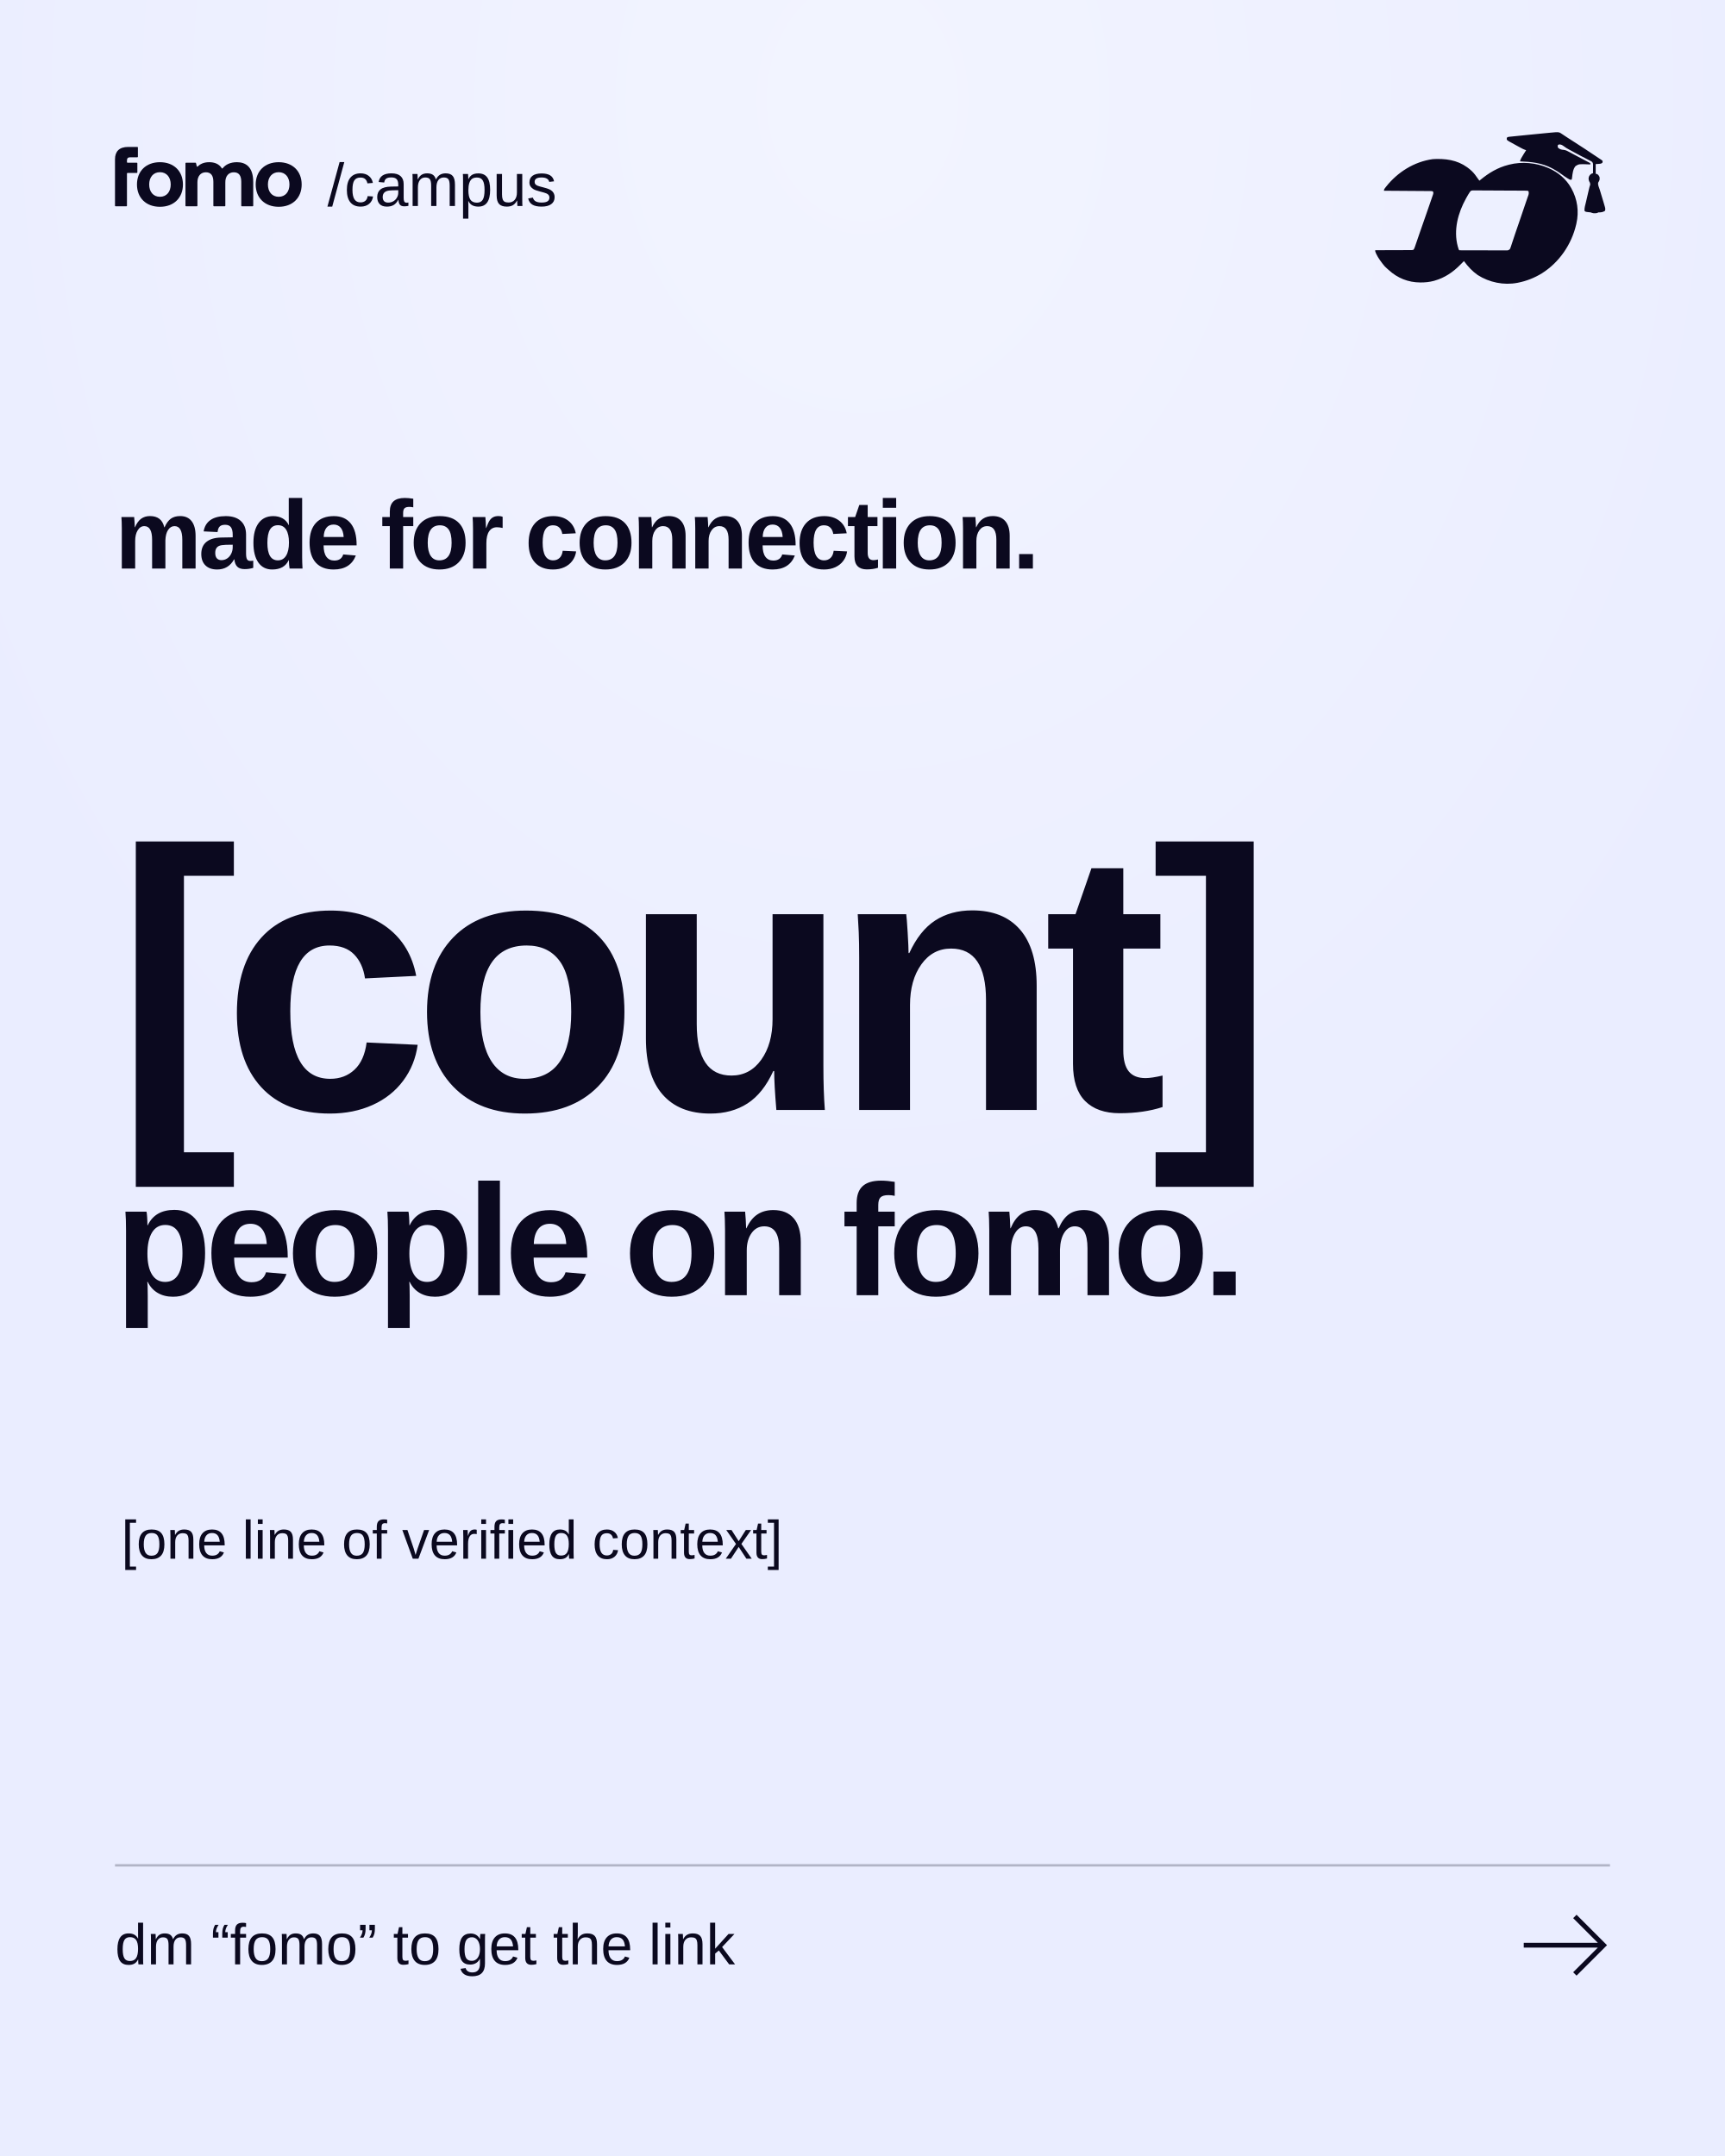
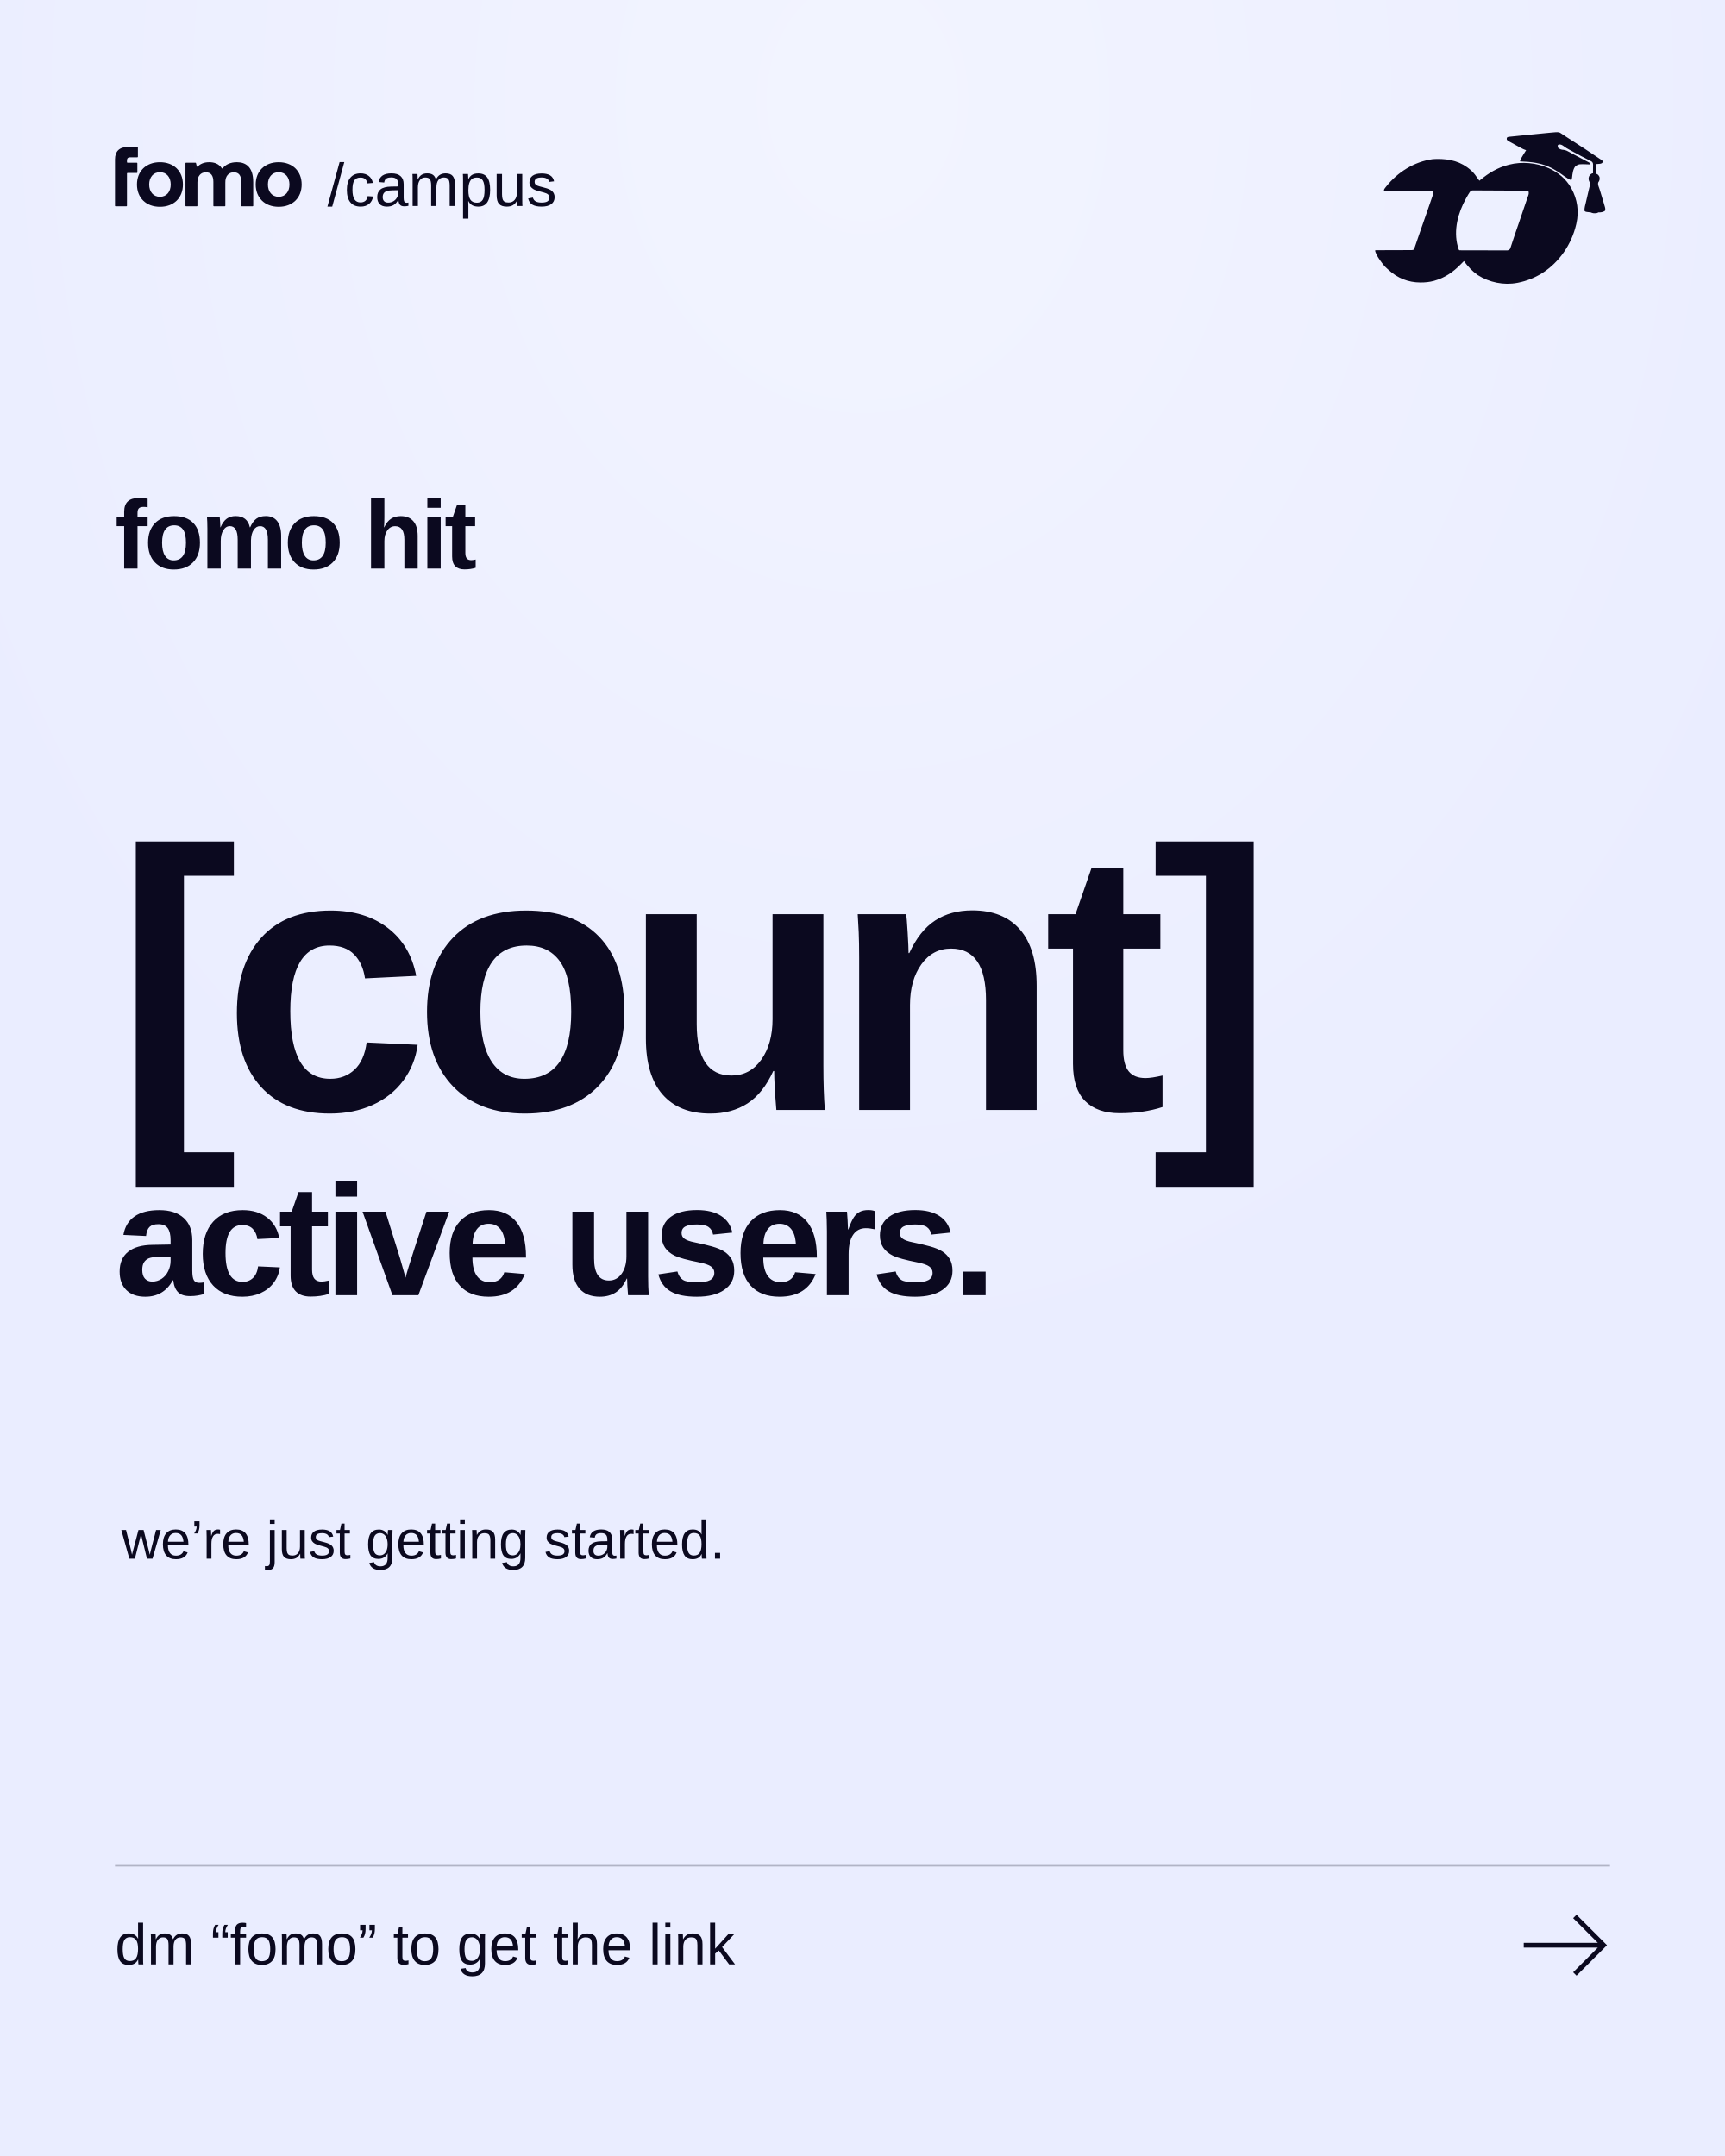
<svg xmlns="http://www.w3.org/2000/svg" xmlns:xlink="http://www.w3.org/1999/xlink" width="1080" height="1350" viewBox="0 0 1080 1350" role="img" aria-labelledby="title description">
  <defs>
    <style>text{font-family:Aeonik,Arial,sans-serif}</style>
    <symbol id="fomo-campus-mark" viewBox="0 0 620 415">
      <g fill="currentColor" fill-rule="evenodd">
        <path d="M0 0 C0.381 0.25 0.381 0.25 2.306 1.515 C3.878 2.55 5.442 3.598 6.998 4.657 C9.732 6.515 12.509 8.298 15.292 10.079 C17.399 11.43 19.495 12.796 21.59 14.164 C24.88 16.307 28.187 18.422 31.504 20.523 C49.106 31.686 66.441 43.242 83.757 54.843 C87.17 57.13 90.585 59.413 94.013 61.676 C94.574 62.047 95.136 62.418 95.714 62.8 C97.17 63.763 98.628 64.722 100.087 65.682 C102.25 67.187 102.25 67.187 104.25 69.188 C104.125 71.688 104.125 71.688 103.25 74.188 C99.92 76.466 96.412 76.605 92.5 76.812 C91.469 76.874 91.469 76.874 86.25 77.188 C86.25 85.438 86.25 93.688 86.25 102.188 C87.57 102.517 88.89 102.847 90.25 103.188 C93.186 105.388 95.078 107.671 96.25 111.188 C96.961 116.546 96.293 120.019 93.027 124.352 C90.708 129.829 95.015 138.1 96.688 143.375 C99.934 153.769 103.084 164.192 106.126 174.648 C106.582 176.211 107.043 177.773 107.508 179.334 C108.163 181.539 108.804 183.747 109.441 185.957 C109.64 186.614 109.838 187.272 110.043 187.949 C111.102 191.689 111.539 194.473 110.25 198.188 C104.979 201.712 99.412 202.434 93.25 202.188 C92.944 202.349 92.944 202.349 91.395 203.164 C88.732 204.435 86.752 204.454 83.812 204.438 C82.886 204.443 81.959 204.448 81.004 204.453 C78.072 204.17 75.954 203.315 73.25 202.188 C71.039 201.879 71.039 201.879 68.875 201.75 C59.926 200.789 59.926 200.789 57.25 198.188 C56.676 190.935 59.254 183.051 60.902 176.047 C61.166 174.91 61.428 173.773 61.691 172.635 C62.238 170.271 62.788 167.908 63.343 165.546 C64.049 162.533 64.748 159.518 65.444 156.502 C66.114 153.6 66.79 150.698 67.465 147.797 C67.589 147.259 67.589 147.259 68.219 144.539 C70.17 136.237 70.17 136.237 71.436 132.618 C72.439 129.624 72.221 128.175 71.25 125.188 C70.734 124.259 70.219 123.331 69.688 122.375 C67.648 117.853 67.231 113.939 68.977 109.227 C71.014 105.3 73.119 103.036 77.25 101.188 C77.91 101.188 78.57 101.188 79.25 101.188 C79.33 97.308 79.35 93.434 79.317 89.554 C79.314 88.237 79.327 86.92 79.356 85.603 C79.581 74.805 79.581 74.805 76.586 71.166 C74.22 69.539 71.868 68.365 69.25 67.188 C67.39 66.189 65.532 65.186 63.676 64.18 C62.166 63.406 60.657 62.632 59.143 61.865 C56.393 60.469 53.652 59.054 50.91 57.641 C50.353 57.354 49.796 57.067 49.223 56.772 C41.778 52.927 34.443 48.882 27.102 44.844 C24.172 43.233 21.236 41.643 18.273 40.094 C12.833 37.246 7.855 34.277 3.02 30.48 C-0.601 27.835 -4.037 26.039 -8.625 26.438 C-10.75 27.188 -10.75 27.188 -11.75 28.188 C-12.125 31 -12.125 31 -11.75 34.188 C-7.513 38.673 -2.735 40.104 3.273 40.398 C9.259 41.042 13.924 43.743 19.125 46.625 C20.657 47.45 22.189 48.275 23.722 49.099 C25.262 49.929 26.798 50.767 28.334 51.605 C31.714 53.44 35.119 55.223 38.531 56.998 C41.6 58.598 44.657 60.22 47.714 61.844 C50.058 63.086 52.407 64.318 54.756 65.549 C57.322 66.898 59.879 68.263 62.438 69.625 C62.925 69.879 62.925 69.879 65.395 71.166 C66.289 71.646 67.184 72.126 68.105 72.621 C68.906 73.044 69.707 73.468 70.532 73.904 C71.099 74.328 71.666 74.751 72.25 75.188 C72.25 76.177 72.25 77.168 72.25 78.188 C71.151 78.125 70.052 78.063 68.92 77.999 C43.085 76.883 43.085 76.883 34.25 82.188 C27.439 89.664 26.212 102.172 25.144 111.841 C24.906 113.925 24.906 113.925 24.25 117.188 C21.25 118.188 21.25 118.188 18.527 116.992 C17.406 116.363 16.294 115.718 15.188 115.062 C14.58 114.71 13.972 114.357 13.346 113.994 C8.089 110.861 3.173 107.315 -1.75 103.688 C-9.148 98.237 -16.625 93.466 -24.75 89.188 C-25.316 88.881 -25.883 88.575 -26.466 88.259 C-52.526 74.198 -80.598 71.188 -109.75 70.188 C-108.162 64.183 -104.98 59.26 -101.75 54 C-101.203 53.098 -100.657 52.197 -100.094 51.268 C-95.861 44.3 -95.861 44.3 -93.75 41.188 C-94.612 40.923 -95.473 40.659 -96.361 40.387 C-99.744 39.256 -102.842 37.695 -105.969 35.992 C-106.545 35.683 -107.121 35.375 -107.714 35.056 C-109.562 34.063 -111.406 33.063 -113.25 32.062 C-114.516 31.379 -115.782 30.696 -117.048 30.013 C-123.518 26.517 -129.979 23.004 -136.375 19.375 C-136.646 19.222 -136.646 19.222 -138.018 18.447 C-140.228 17.172 -141.932 16.005 -143.75 14.188 C-144 11.688 -144 11.688 -143.75 9.188 C-141.368 6.806 -140.56 6.841 -137.29 6.505 C-136.35 6.404 -135.41 6.303 -134.442 6.199 C-133.924 6.148 -133.924 6.148 -131.301 5.891 C-130.209 5.776 -129.117 5.662 -127.991 5.545 C-124.98 5.23 -121.968 4.927 -118.955 4.627 C-116.426 4.374 -113.899 4.115 -111.371 3.855 C-103.213 3.02 -95.052 2.208 -86.891 1.4 C-84.737 1.186 -82.584 0.972 -80.43 0.757 C-71.143 -0.17 -61.855 -1.084 -52.566 -1.986 C-50.513 -2.186 -48.46 -2.388 -46.408 -2.591 C-43.148 -2.912 -39.887 -3.226 -36.627 -3.536 C-34.875 -3.703 -33.123 -3.877 -31.372 -4.051 C-8.751 -6.169 -8.751 -6.169 0 0 Z " fill="currentColor" transform="translate(496.75,16.8125)" id="graduation-cap" />
        <path d="M0 0 C0.334 -0.005 0.334 -0.005 2.026 -0.03 C35.306 -0.419 64.488 6.477 89.801 29.238 C90.184 29.581 90.184 29.581 92.125 31.312 C98.284 37.128 102.994 43.789 107.761 50.741 C109.059 52.61 110.417 54.431 111.801 56.238 C112.456 55.693 113.11 55.148 113.785 54.586 C135.692 36.436 158.906 22.309 186.801 15.238 C187.536 15.044 188.272 14.849 189.029 14.648 C222.008 6.26 258.766 9.745 289.801 23.238 C290.489 23.536 291.178 23.833 291.887 24.14 C315.49 34.578 335.991 51.705 348.801 74.238 C349.161 74.872 349.521 75.506 349.893 76.159 C365.526 104.281 369.958 135.83 362.801 167.238 C362.629 167.999 362.458 168.76 362.281 169.544 C350.348 221.049 318.521 267.61 273.594 295.941 C254.204 307.791 234.057 315.773 211.801 320.238 C211.502 320.298 211.502 320.298 209.992 320.602 C174.894 327.278 137.487 319.563 107.488 300.426 C93.103 290.303 82.155 278.326 71.801 264.238 C68.857 267.165 65.943 270.117 63.051 273.094 C43.793 292.806 22.475 307.371 -4.262 314.988 C-4.609 315.088 -4.609 315.088 -6.369 315.591 C-17.371 318.551 -28.393 319.631 -39.762 319.613 C-40.365 319.613 -40.969 319.612 -41.591 319.612 C-72.15 319.486 -100.351 308.257 -122.715 287.512 C-124.06 286.281 -125.416 285.061 -126.829 283.909 C-131.425 280.147 -135.019 276.047 -138.574 271.301 C-138.854 270.931 -138.854 270.931 -140.267 269.058 C-147.312 259.582 -155.16 248.829 -158.199 237.238 C-157.199 236.238 -157.199 236.238 -155.554 236.114 C-155.195 236.114 -155.195 236.114 -153.379 236.114 C-152.557 236.111 -151.735 236.109 -150.889 236.106 C-149.981 236.108 -149.073 236.11 -148.137 236.112 C-147.662 236.111 -147.662 236.111 -145.255 236.107 C-143.182 236.103 -141.109 236.101 -139.036 236.1 C-134.637 236.097 -130.239 236.075 -125.84 236.055 C-117.64 236.017 -109.441 235.985 -101.241 235.988 C-95.547 235.99 -89.853 235.965 -84.159 235.926 C-81.984 235.915 -79.81 235.914 -77.635 235.922 C-74.596 235.931 -71.559 235.91 -68.52 235.882 C-67.616 235.892 -66.712 235.902 -65.781 235.913 C-63.48 235.874 -61.431 235.795 -59.199 235.238 C-57.222 232.975 -57.222 232.975 -56.199 230.238 C-56.049 229.877 -56.049 229.877 -55.287 228.046 C-55.034 227.307 -54.781 226.568 -54.52 225.807 C-54.225 224.954 -53.929 224.101 -53.625 223.222 C-53.313 222.303 -53.001 221.384 -52.68 220.438 C-52.345 219.467 -52.01 218.496 -51.665 217.495 C-50.567 214.307 -49.477 211.116 -48.387 207.926 C-47.618 205.689 -46.848 203.452 -46.078 201.216 C-45.688 200.085 -45.299 198.955 -44.91 197.824 C-44.717 197.263 -44.523 196.703 -44.324 196.125 C-43.737 194.417 -43.149 192.708 -42.562 191 C-39.445 181.928 -36.273 172.877 -33.085 163.829 C-30.438 156.305 -27.818 148.772 -25.199 141.238 C-25.01 140.693 -25.01 140.693 -24.05 137.935 C-21.733 131.275 -19.426 124.611 -17.137 117.941 C-16.101 114.925 -15.062 111.911 -14.015 108.9 C-12.847 105.543 -11.696 102.18 -10.547 98.816 C-10.192 97.805 -9.838 96.793 -9.473 95.751 C-9.315 95.284 -9.315 95.284 -8.516 92.923 C-8.236 92.111 -7.956 91.299 -7.668 90.462 C-7.144 87.979 -7.261 86.586 -8.199 84.238 C-10.694 82.991 -12.393 83.1 -15.185 83.08 C-16.24 83.07 -17.294 83.06 -18.381 83.05 C-19.554 83.044 -20.727 83.039 -21.901 83.033 C-23.133 83.023 -24.364 83.013 -25.596 83.003 C-28.945 82.976 -32.294 82.955 -35.643 82.935 C-39.141 82.913 -42.639 82.886 -46.137 82.859 C-52.764 82.809 -59.39 82.764 -66.016 82.721 C-73.559 82.672 -81.102 82.617 -88.645 82.561 C-104.163 82.447 -119.681 82.341 -135.199 82.238 C-135.199 78.256 -133.316 76.355 -130.949 73.363 C-130.725 73.077 -130.725 73.077 -129.591 71.629 C-99.67 33.987 -57.047 7.132 -9.063 0.45 C-6.043 0.107 -3.037 0.037 0 0 Z M85.796 87.473 C85.467 88.055 85.139 88.638 84.801 89.238 C84.204 90.127 83.608 91.016 82.993 91.931 C81.328 94.816 79.668 97.702 78.051 100.613 C77.748 101.154 77.446 101.696 77.135 102.253 C56.446 139.508 44.401 184.136 55.855 226.273 C58.318 234.756 58.318 234.756 59.801 236.238 C61.436 236.341 63.077 236.373 64.716 236.379 C65.248 236.382 65.248 236.382 67.94 236.396 C69.13 236.397 70.319 236.398 71.509 236.399 C72.754 236.404 73.999 236.409 75.244 236.414 C78.634 236.428 82.025 236.434 85.415 236.438 C87.533 236.441 89.65 236.446 91.767 236.45 C98.388 236.464 105.009 236.473 111.629 236.477 C119.278 236.482 126.927 236.499 134.576 236.528 C140.483 236.55 146.39 236.56 152.298 236.561 C155.828 236.562 159.358 236.568 162.889 236.586 C166.21 236.602 169.532 236.605 172.854 236.596 C174.073 236.595 175.292 236.599 176.511 236.609 C178.175 236.622 179.84 236.614 181.505 236.606 C181.971 236.607 181.971 236.607 184.328 236.61 C187.274 236.167 188.63 235.243 190.801 233.238 C191.826 231.269 191.826 231.269 192.577 228.99 C192.87 228.127 193.162 227.263 193.463 226.373 C193.766 225.431 194.07 224.49 194.383 223.52 C194.714 222.531 195.045 221.542 195.385 220.524 C196.286 217.828 197.174 215.128 198.058 212.427 C198.991 209.588 199.939 206.754 200.887 203.919 C201.273 202.767 201.658 201.614 202.044 200.462 C202.235 199.888 202.427 199.315 202.624 198.725 C203.21 196.972 203.793 195.219 204.377 193.465 C207.713 183.444 211.177 173.469 214.683 163.506 C220.927 145.762 227.018 127.969 232.861 110.088 C233.957 106.744 235.087 103.418 236.28 100.107 C236.399 99.771 236.399 99.771 237.001 98.067 C237.451 96.798 237.911 95.532 238.385 94.271 C239.795 90.248 239.98 87.345 238.801 83.238 C236.124 81.9 234.056 82.094 231.058 82.071 C230.464 82.065 229.871 82.059 229.259 82.053 C227.261 82.035 225.264 82.024 223.267 82.014 C221.838 82.002 220.409 81.991 218.98 81.979 C214.279 81.943 209.579 81.917 204.879 81.895 C204.079 81.891 203.28 81.887 202.456 81.883 C194.917 81.846 187.378 81.815 179.839 81.793 C170.194 81.766 160.549 81.715 150.904 81.633 C144.124 81.577 137.344 81.548 130.563 81.539 C126.512 81.533 122.463 81.515 118.413 81.468 C114.601 81.424 110.79 81.413 106.977 81.428 C105.58 81.428 104.183 81.416 102.786 81.39 C90.014 81.172 90.014 81.172 85.796 87.473 Z " fill="currentColor" transform="translate(170.1992,80.76172)" id="fomo-eyes" />
      </g>
    </symbol>
    <symbol id="fomo-wordmark" viewBox="0 0 352 113">
      <path d="M0.003 23.325C0.003 8.468 7.991 0 24.923 0H42.105C42.675 0 43.134 0.46 43.134 1.029V18.462C43.134 19.031 42.675 19.49 42.105 19.49H28.757C24.443 19.49 22.526 21.408 22.526 25.561V28.685C22.526 29.255 22.985 29.714 23.555 29.714H41.076C41.646 29.714 42.105 30.174 42.105 30.743V48.014C42.105 48.584 41.646 49.043 41.076 49.043H23.555C22.985 49.043 22.526 49.503 22.526 50.072V110.797C22.526 111.366 22.066 111.826 21.497 111.826H1.029C0.46 111.826 0 111.366 0 110.797V23.325H0.003Z" fill="currentColor" />
      <path d="M41.381 70.769C41.381 45.528 58.636 28.757 84.673 28.757C110.711 28.757 127.965 45.531 127.965 70.769C127.965 96.008 110.711 112.782 84.673 112.782C58.636 112.782 41.381 96.008 41.381 70.769ZM104.959 70.769C104.959 57.192 97.291 47.606 84.67 47.606C72.049 47.606 64.384 57.192 64.384 70.769C64.384 84.347 72.052 93.933 84.67 93.933C97.287 93.933 104.959 84.347 104.959 70.769Z" fill="currentColor" />
      <path d="M260.369 65.978V110.796C260.369 111.366 259.909 111.825 259.34 111.825H238.872C238.302 111.825 237.843 111.366 237.843 110.796V65.817C237.843 53.995 233.371 47.767 223.785 47.767C214.199 47.767 207.491 54.794 207.81 67.415V110.796C207.81 111.366 207.35 111.825 206.781 111.825H186.313C185.744 111.825 185.284 111.366 185.284 110.796V65.817C185.284 53.995 180.812 47.767 171.065 47.767C161.318 47.767 155.251 55.117 155.251 66.616V110.796C155.251 111.366 154.792 111.825 154.222 111.825H133.754C133.185 111.825 132.725 111.366 132.725 110.796V30.746C132.725 30.177 133.185 29.717 133.754 29.717H151.571C152.044 29.717 152.456 30.039 152.569 30.495L154.088 36.58C154.246 37.211 155.028 37.447 155.501 37.002C160.183 32.615 166.476 28.757 177.451 28.757C186.961 28.757 195.882 31.703 201.246 40.284C201.565 40.791 202.281 40.836 202.652 40.362C208.307 33.136 217.317 28.757 229.687 28.757C245.662 28.757 260.358 37.063 260.358 65.978H260.369Z" fill="currentColor" />
      <path d="M265.029 70.769C265.029 45.528 282.284 28.757 308.321 28.757C334.359 28.757 351.613 45.531 351.613 70.769C351.613 96.008 334.359 112.782 308.321 112.782C282.284 112.782 265.029 96.008 265.029 70.769ZM328.607 70.769C328.607 57.192 320.939 47.606 308.318 47.606C295.697 47.606 288.032 57.192 288.032 70.769C288.032 84.347 295.7 93.933 308.318 93.933C320.935 93.933 328.607 84.347 328.607 70.769Z" fill="currentColor" />
    </symbol>
    <radialGradient id="glow" cx="0.5" cy="0.05" r="0.6">
      <stop stop-color="#FFFFFF" stop-opacity="0.4" />
      <stop offset="1" stop-color="#FFFFFF" stop-opacity="0" />
    </radialGradient>
  </defs>
  <g id="background">
    <rect width="1080" height="1350" fill="#EAEDFF" />
    <rect width="1080" height="1350" fill="url(#glow)" />
  </g>
  <g id="brand" color="#0B091F">
    <use href="#fomo-wordmark" xlink:href="#fomo-wordmark" x="72" y="92" width="117" height="37.560" />
    <text x="205" y="129" font-size="38" fill="#0B091F" font-weight="500">/campus</text>
    <use href="#fomo-campus-mark" xlink:href="#fomo-campus-mark" x="858" y="80" width="150" height="100.403" />
  </g>
  <g id="editable-growth-message">
-     <text x="72" y="356" font-size="61" fill="#0B091F" font-weight="700" letter-spacing="-2">made for connection.</text>
+     <text x="72" y="356" font-size="61" fill="#0B091F" font-weight="700" letter-spacing="-2">fomo hit</text>
    <text x="72" y="695" font-size="232" fill="#0B091F" font-weight="700" letter-spacing="-10">[count]</text>
-     <text x="72" y="811" font-size="99" fill="#0B091F" font-weight="700" letter-spacing="-4">people on fomo.</text>
-     <text x="76" y="976" font-size="34" fill="#0B091F" font-weight="400">[one line of verified context]</text>
+     <text x="72" y="811" font-size="99" fill="#0B091F" font-weight="700" letter-spacing="-4">active users.</text>
+     <text x="76" y="976" font-size="34" fill="#0B091F" font-weight="400">we’re just getting started.</text>
  </g>
  <g id="editable-call-to-action">
    <path d="M72 1168 H1008" fill="none" stroke="#0B091F" stroke-opacity=".25" stroke-width="1.5" />
    <text x="72" y="1230" font-size="36" fill="#0B091F" font-weight="500">dm “fomo” to get the link</text>
    <path d="M954 1218 H1004 M986 1200 L1004 1218 L986 1236" fill="none" stroke="#0B091F" stroke-width="3" />
  </g>
</svg>
